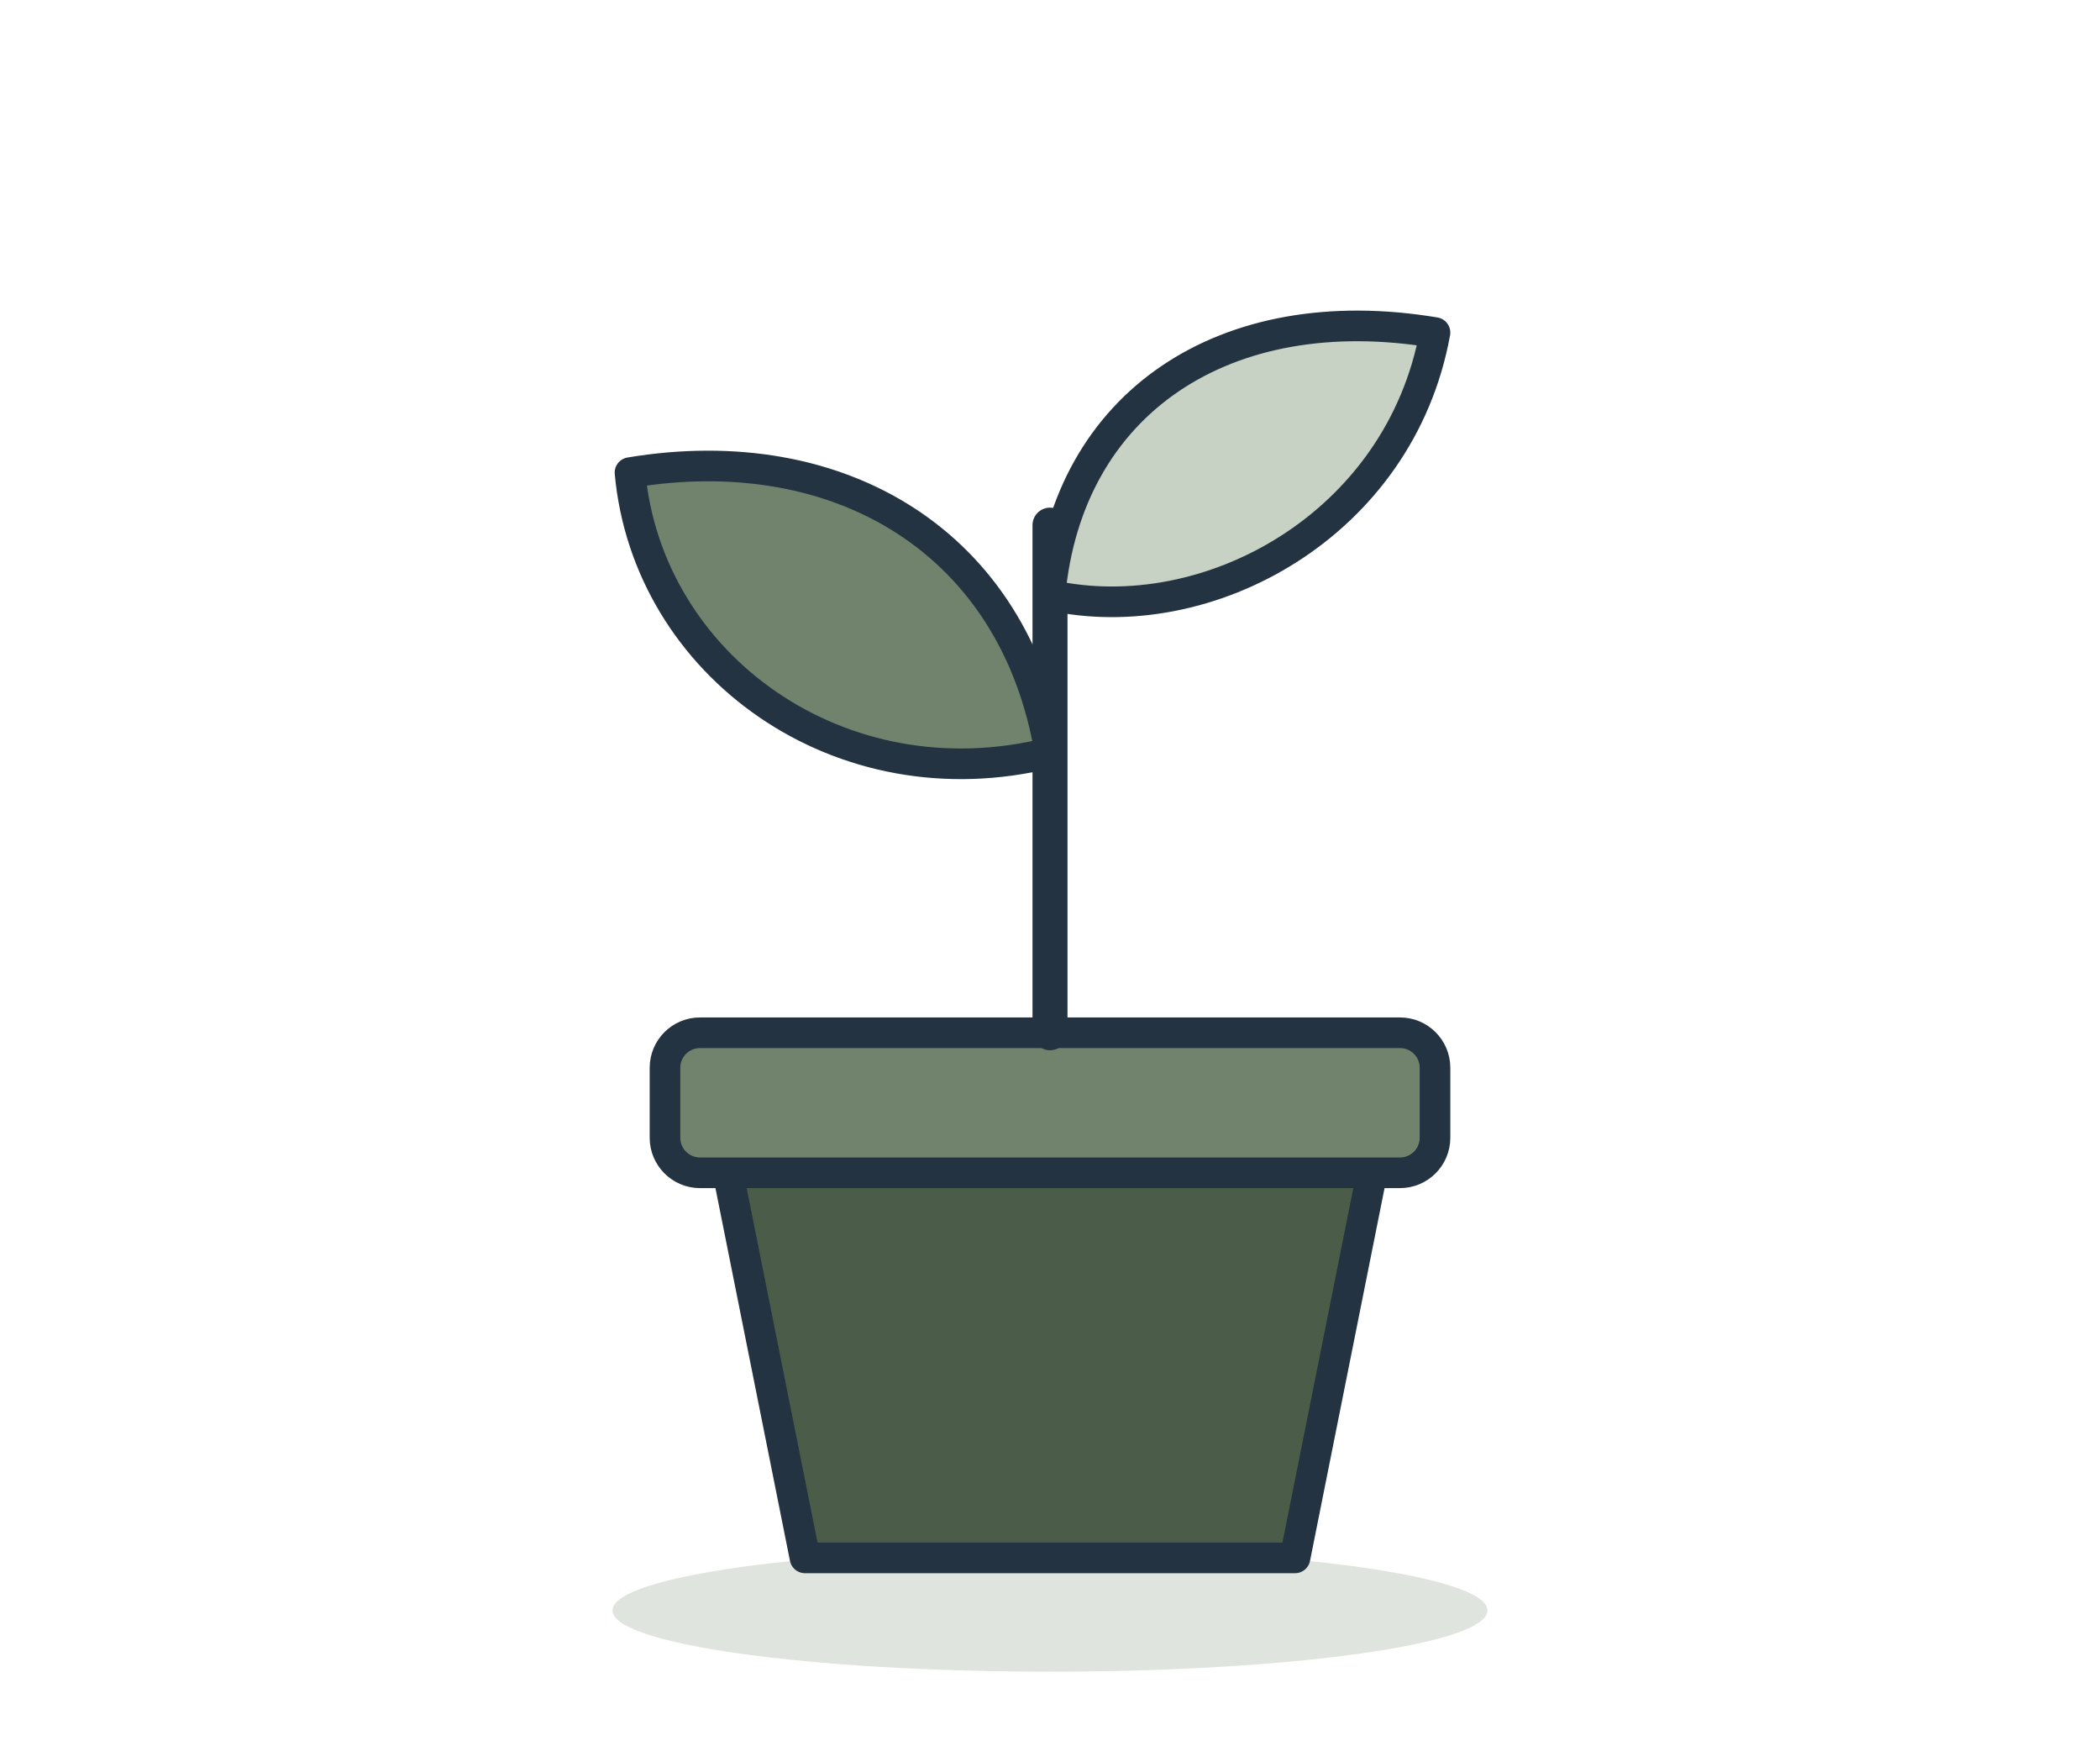
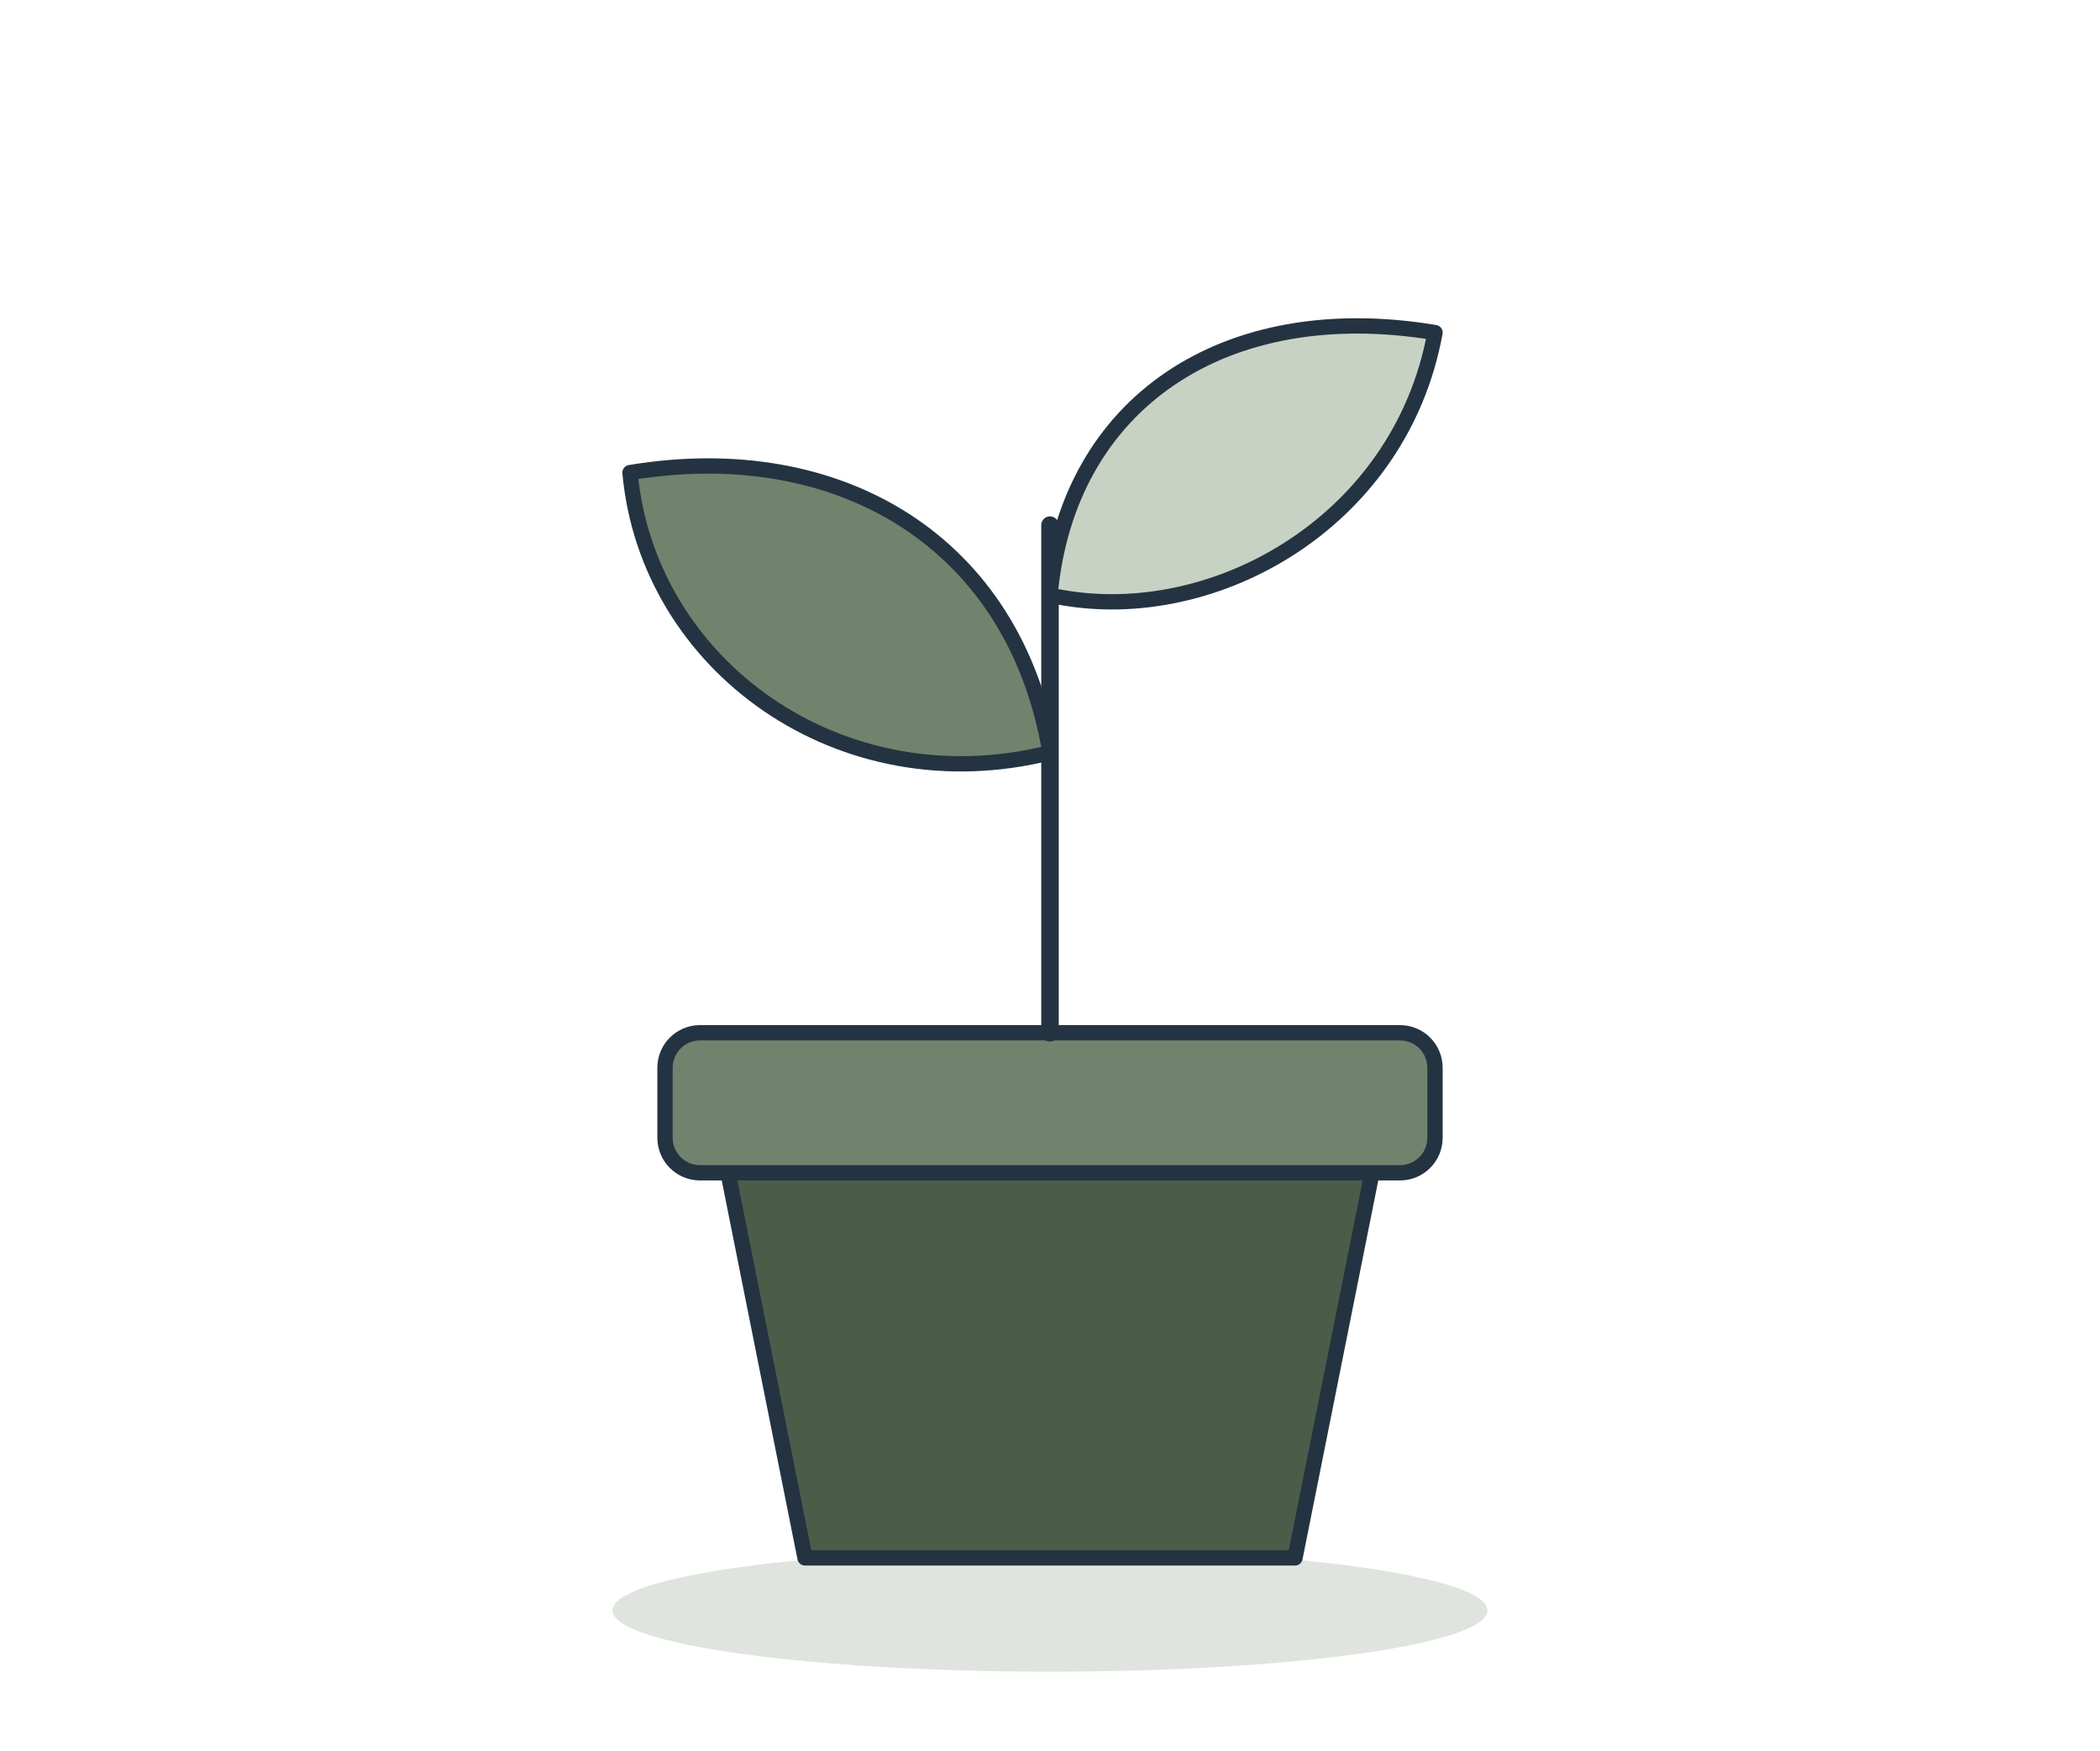
<svg xmlns="http://www.w3.org/2000/svg" viewBox="0 0 240 200" width="240" height="200">
  <ellipse cx="120" cy="184" rx="50" ry="7" fill="#DFE4DE" />
-   <path d="M82 128 h76 l-10 50 h-56z" fill="#4B5D49" stroke="#243341" stroke-width="3.5" stroke-linejoin="round" />
-   <rect x="76" y="118" width="88" height="16" rx="4" fill="#71836D" stroke="#243341" stroke-width="3.5" stroke-linejoin="round" />
-   <path d="M120 118 C120 90 120 76 120 60" stroke="#243341" stroke-width="4" stroke-linecap="round" />
-   <path d="M120 86 C96 92 74 76 72 54 C96 50 116 62 120 86z" fill="#71836D" stroke="#243341" stroke-width="3.5" stroke-linejoin="round" />
-   <path d="M120 68 C138 72 160 60 164 38 C140 34 122 46 120 68z" fill="#C7D2C4" stroke="#243341" stroke-width="3.5" stroke-linejoin="round" />
+   <path d="M82 128 h76 l-10 50 h-56z" fill="#4B5D49" stroke="#243341" stroke-width="1.75" stroke-linejoin="round" />
+   <rect x="76" y="118" width="88" height="16" rx="4" fill="#71836D" stroke="#243341" stroke-width="1.75" stroke-linejoin="round" />
+   <path d="M120 118 C120 90 120 76 120 60" stroke="#243341" stroke-width="2.0" stroke-linecap="round" />
+   <path d="M120 86 C96 92 74 76 72 54 C96 50 116 62 120 86z" fill="#71836D" stroke="#243341" stroke-width="1.75" stroke-linejoin="round" />
+   <path d="M120 68 C138 72 160 60 164 38 C140 34 122 46 120 68z" fill="#C7D2C4" stroke="#243341" stroke-width="1.75" stroke-linejoin="round" />
</svg>
